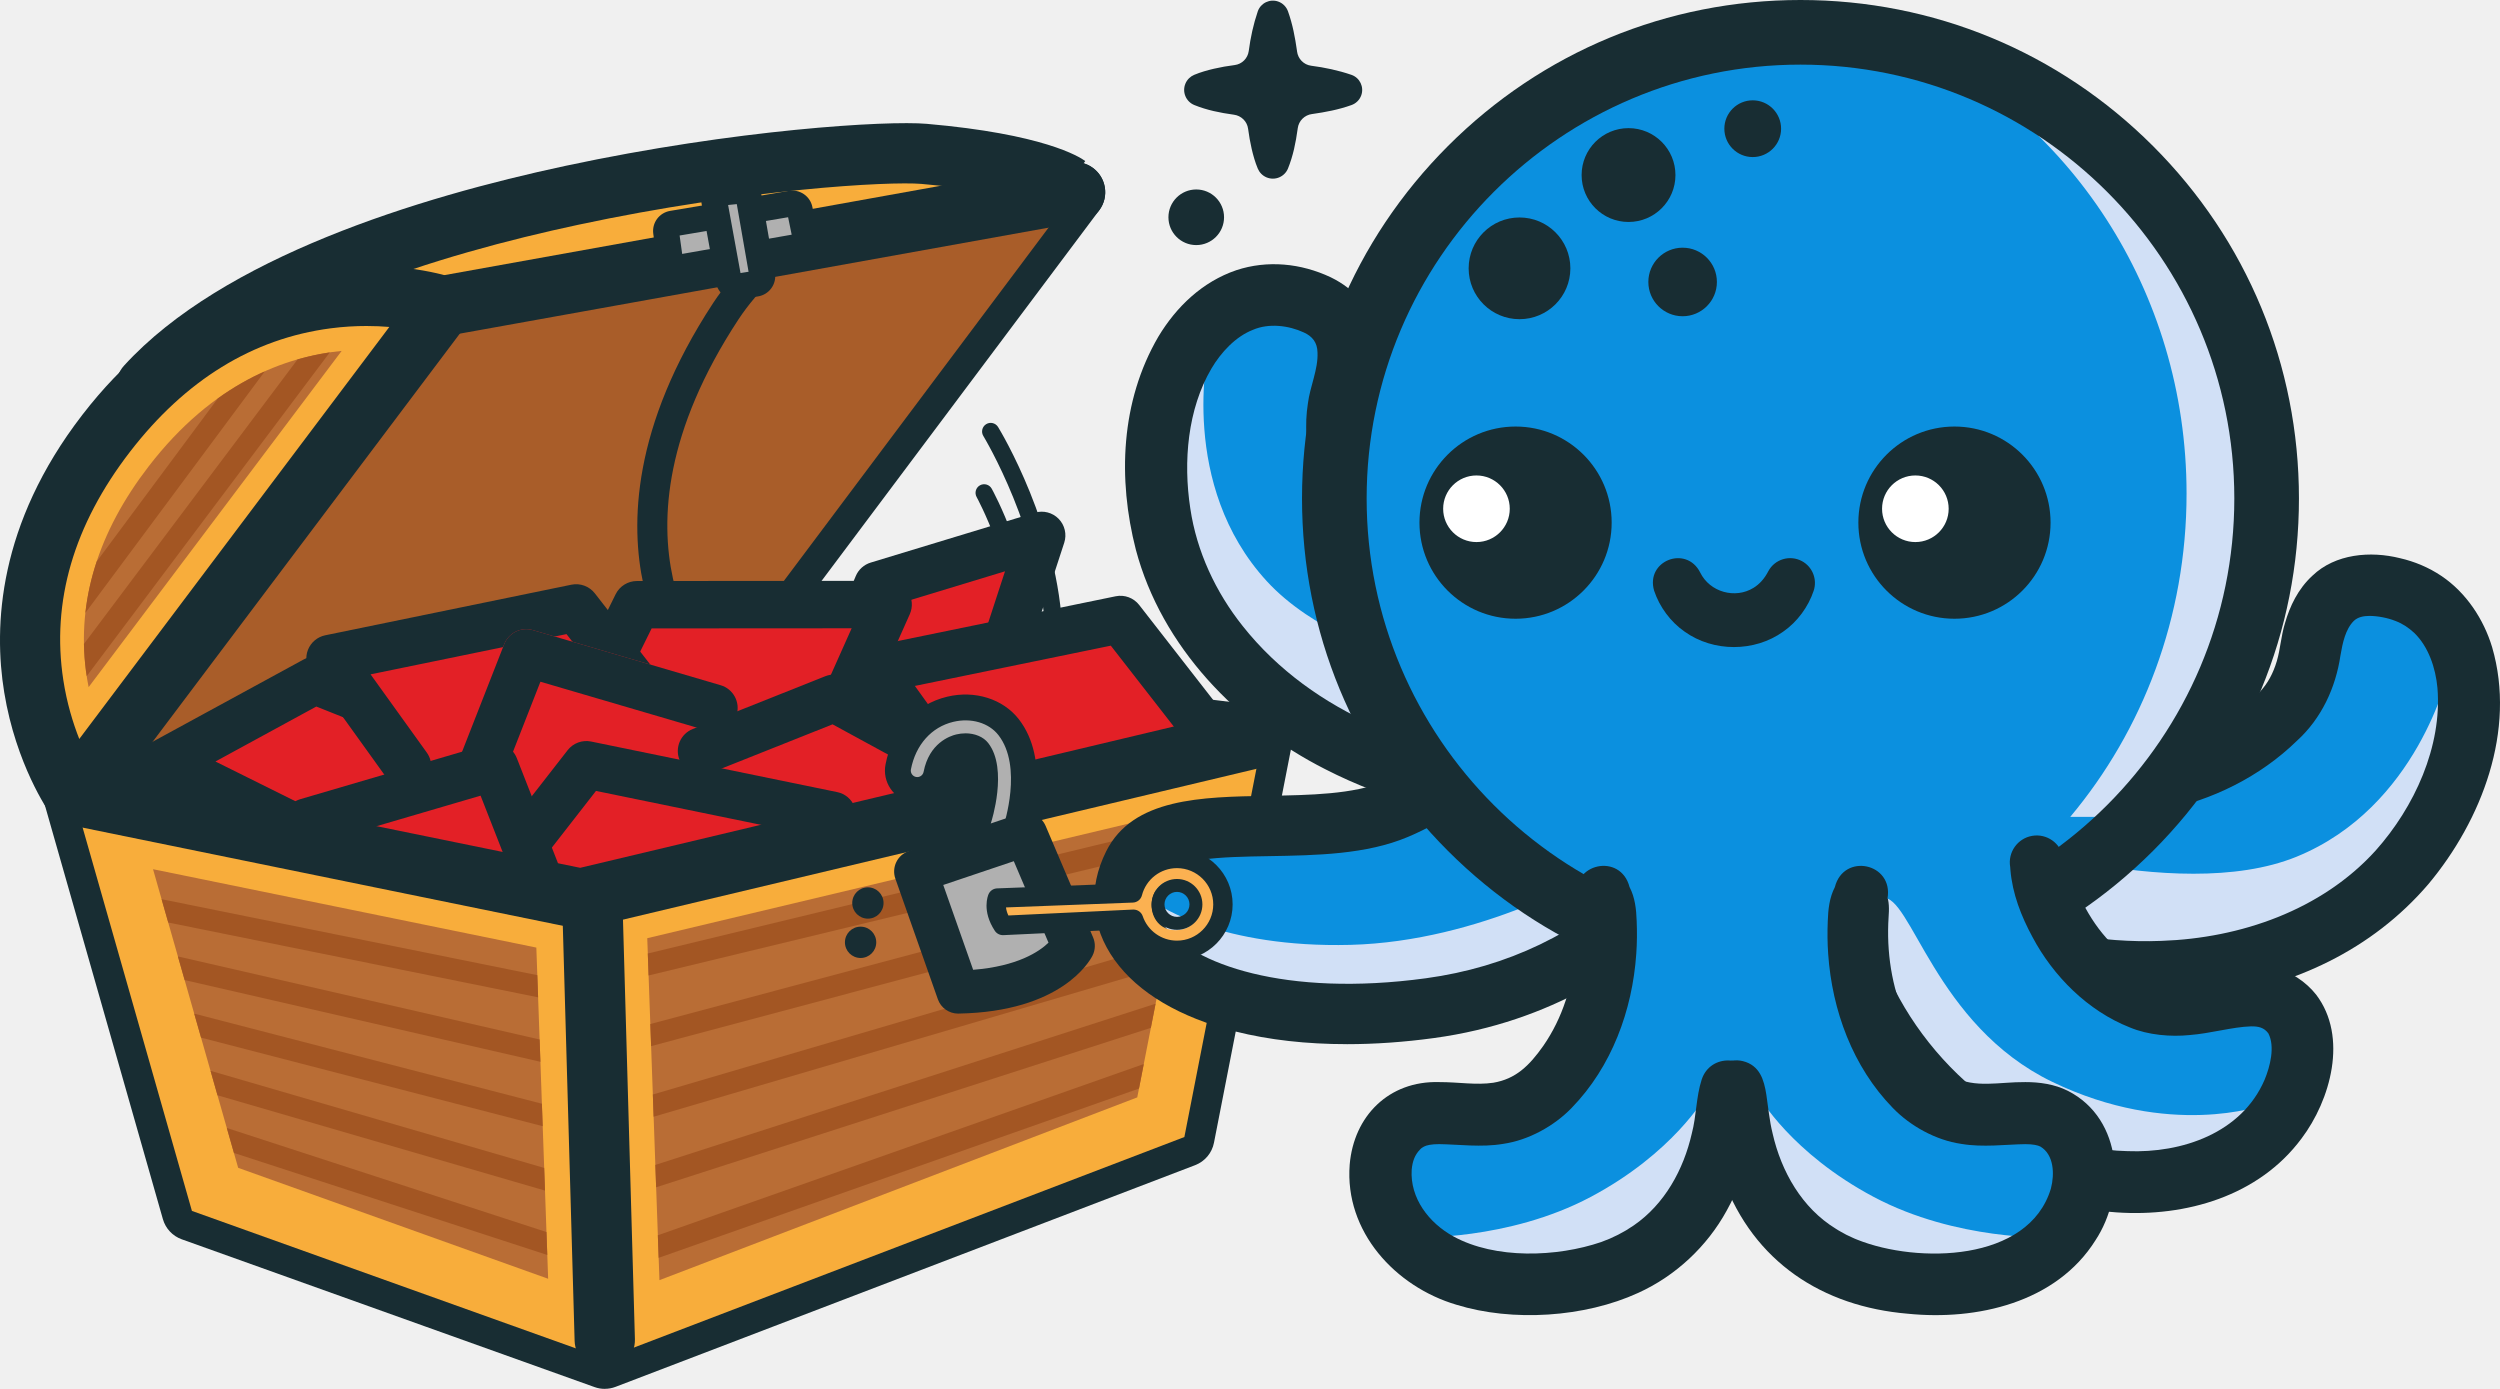
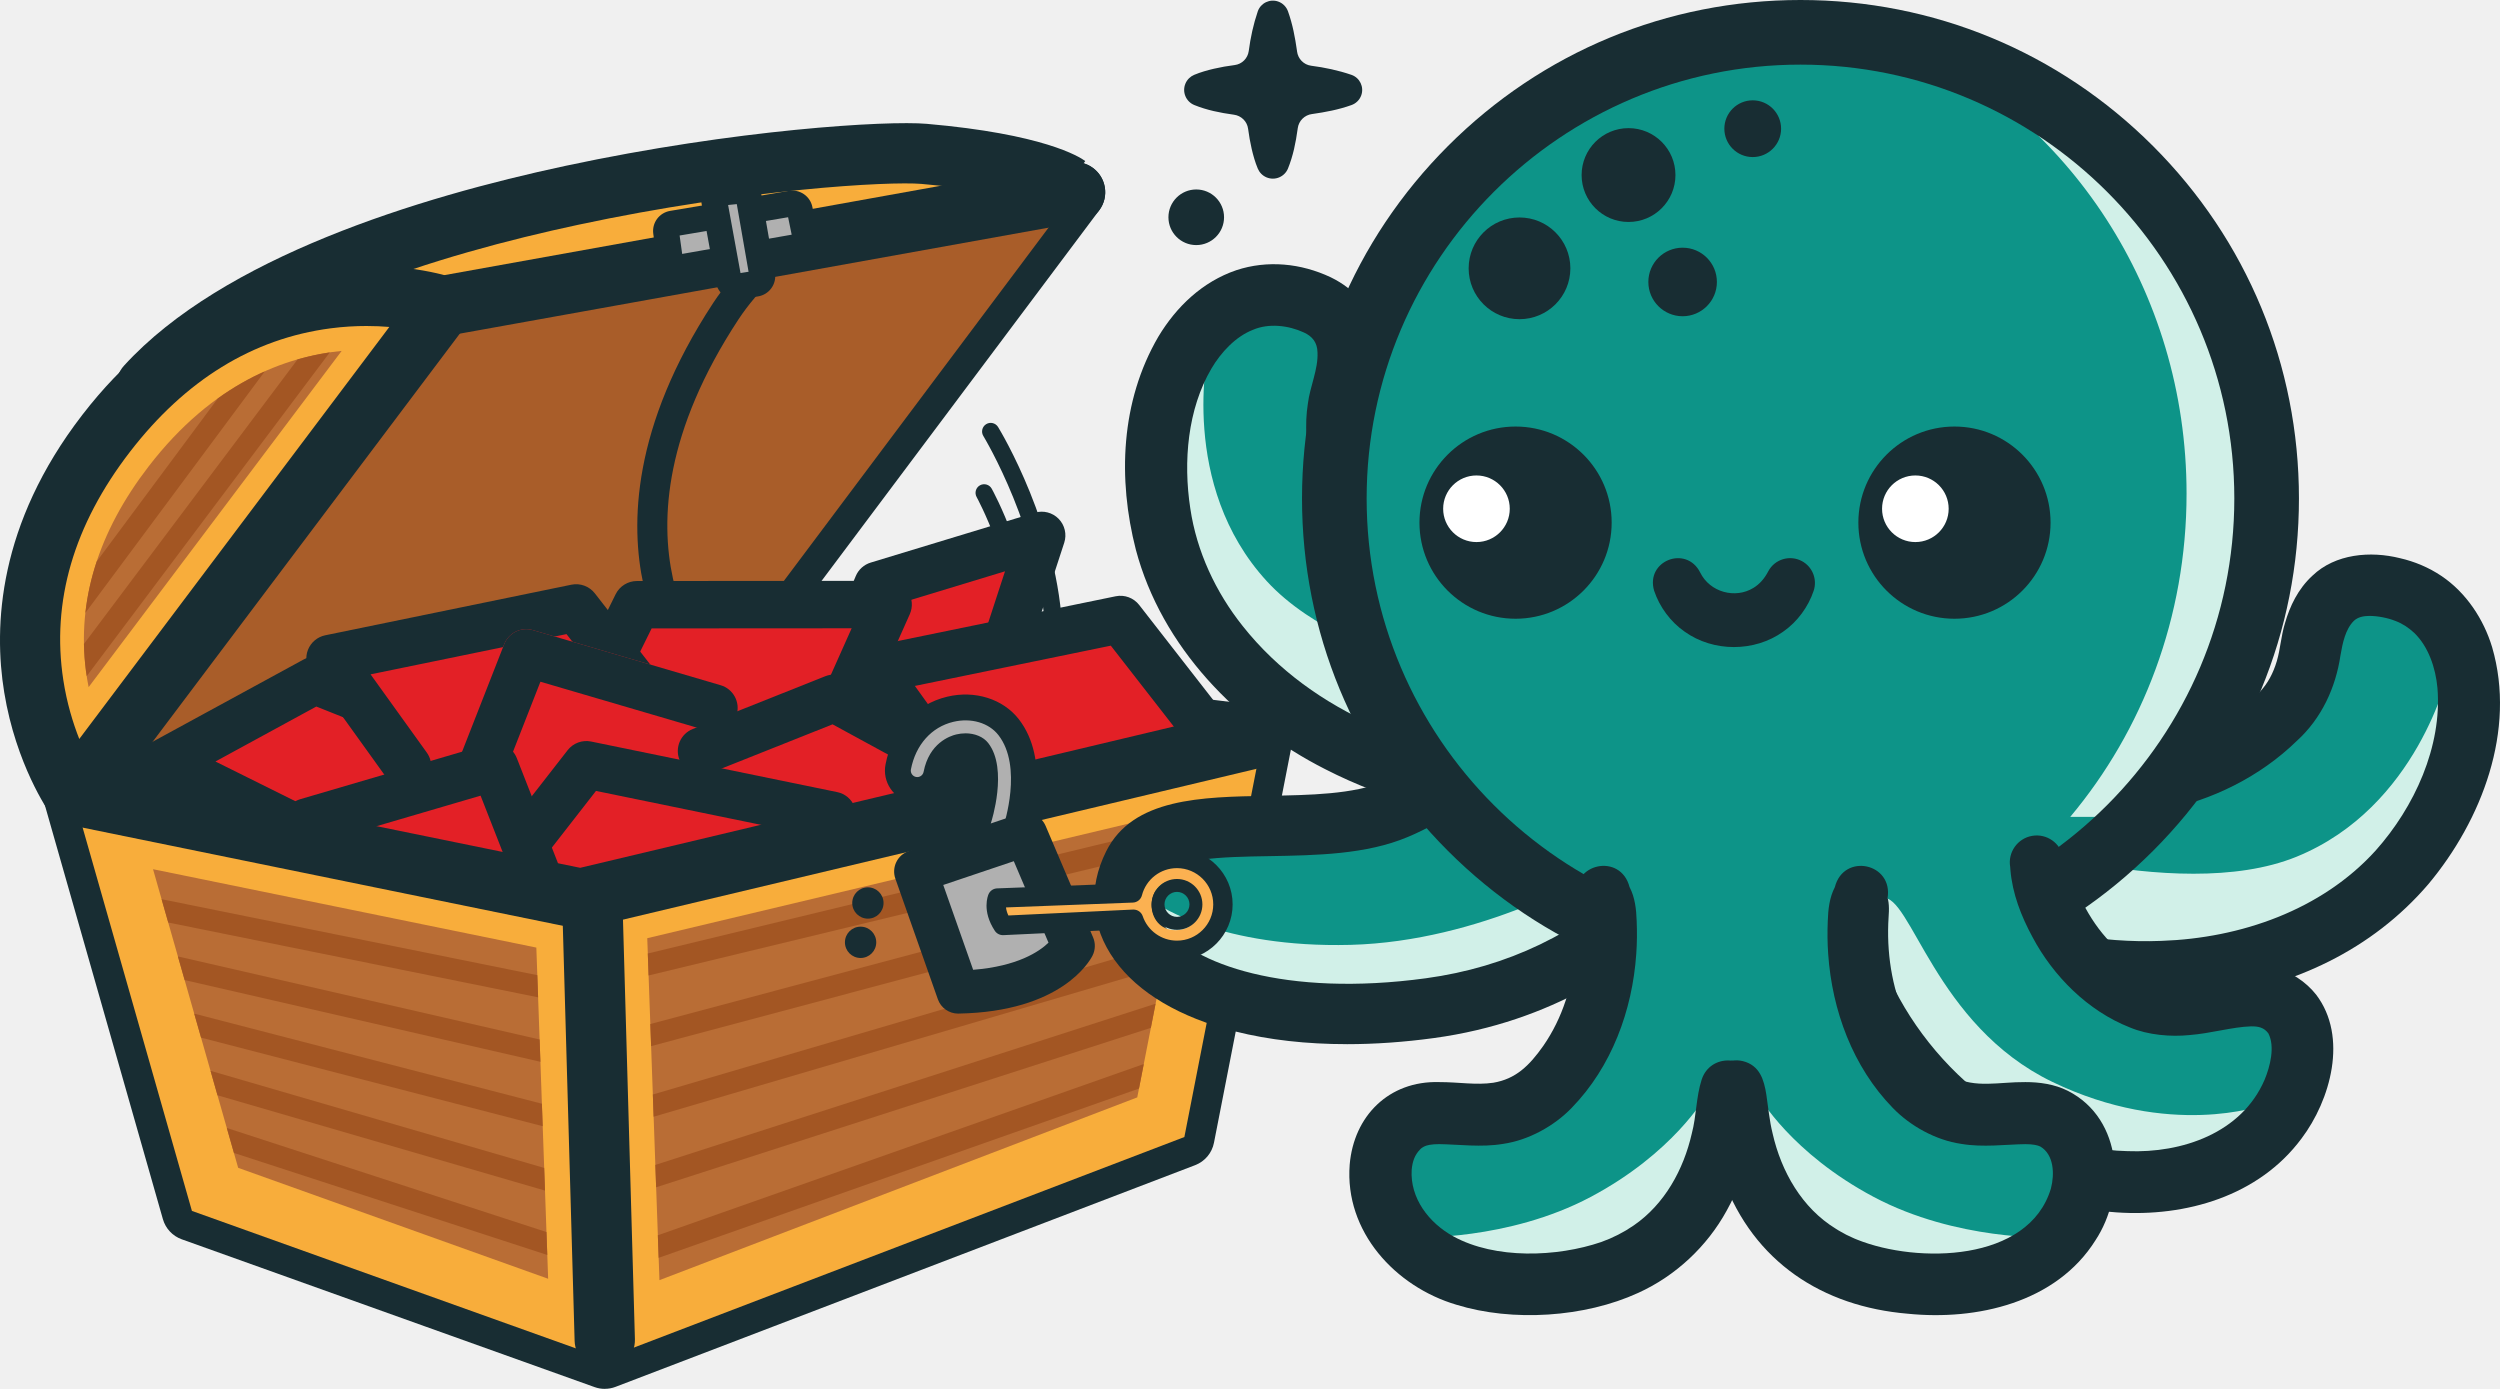
<svg xmlns="http://www.w3.org/2000/svg" id="Layer_2" data-name="Layer 2" viewBox="0 0 1160.51 644.72">
  <defs>
    <style>
      .cls-1 {
        fill: #f8ad3b;
      }

      .cls-2 {
        fill: #182d33;
      }

      .cls-3 {
        fill: #fbb151;
      }

      .cls-4 {
-         fill: #d1e0f6;
+         fill: #d1f0e8;
      }

      .cls-5 {
        fill: #da8c4d;
      }

      .cls-6 {
        fill: #b96d35;
      }

      .cls-7 {
        fill: #b0b0b0;
      }

      .cls-8 {
        fill: #a95d29;
      }

      .cls-9 {
        fill: #fff;
      }

      .cls-10 {
-         fill: #0b90df;
+         fill: #0d9488;
      }

      .cls-11 {
        fill: #e32026;
      }

      .cls-12 {
        fill: #a35623;
      }
    </style>
  </defs>
  <g id="Delphi">
    <g>
      <path class="cls-8" d="M376.16,111.36l.37,2.07c-10.7,8.46-24.65,20.99-33.8,34.94-67.94,103.59-9.76,162.54-9.76,162.54v.06l-293.83,56.88-4.08.79,170.51-226.57,170.59-30.71h0Z" />
      <path class="cls-2" d="M332.97,324.91c-3.73,0-7.33-1.49-9.96-4.17-.71-.72-17.47-17.98-24.31-49.27-6.09-27.88-5.43-73.21,32.33-130.78,10.28-15.67,25.7-29.45,36.83-38.24,6.07-4.8,14.87-3.76,19.66,2.3,4.79,6.07,3.76,14.87-2.3,19.66-9.5,7.51-22.56,19.1-30.78,31.63-42.67,65.06-31.75,109.57-20.96,130.84l154.37-206.04c4.64-6.19,13.41-7.45,19.6-2.81s7.45,13.41,2.81,19.6l-166.08,221.67c-2.44,3.26-6.19,5.3-10.25,5.57-.32.02-.63.03-.95.03h-.01Z" />
      <polygon class="cls-8" points="586.18 341.8 269.56 417.17 39.58 370.14 39.14 367.85 332.98 310.97 333.44 310.88 586.18 341.8" />
      <path class="cls-8" d="M499.05,89.24l-166.08,221.67s-58.18-58.95,9.76-162.54c9.15-13.95,23.1-26.48,33.8-34.94l-.37-2.07,122.89-22.12h0Z" />
      <path class="cls-2" d="M280.74,644.72c-1.6,0-3.19-.27-4.72-.82l-191.65-68.61c-4.25-1.52-7.51-5-8.75-9.34l-55.1-193.26c-1.08-3.77-.52-7.82,1.54-11.17s5.42-5.67,9.27-6.42l299.45-57.98c1.44-.28,2.91-.33,4.36-.15l252.74,30.92c3.86.47,7.35,2.53,9.63,5.67s3.16,7.1,2.41,10.91l-36.39,186.01c-.93,4.74-4.23,8.66-8.74,10.39l-269.05,102.91c-1.61.62-3.31.92-5,.92v.02ZM100.58,551.36l180,64.44,256.96-98.29,32.01-163.64-235.62-28.83-282.29,54.66,48.94,171.66h0Z" />
      <g>
        <polyline class="cls-11" points="381.7 332.79 407.38 271.7 483.55 248.54 454.43 337.7" />
        <path class="cls-2" d="M462.28,345.41c-2.83,2.88-7.16,4.09-11.27,2.75-5.77-1.89-8.92-8.1-7.04-13.88l22.56-69.08-51.01,15.5-23.67,56.33c-2.35,5.6-8.8,8.24-14.4,5.88-5.6-2.35-8.23-8.8-5.88-14.4l25.68-61.1c1.27-3.02,3.81-5.31,6.94-6.26l76.17-23.15c3.92-1.19,8.19-.1,11.06,2.83,2.87,2.93,3.87,7.22,2.6,11.11l-29.12,89.16c-.54,1.67-1.45,3.12-2.61,4.29h0Z" />
      </g>
      <g>
        <polyline class="cls-11" points="265.22 342.39 295.66 280.71 412.31 280.64 387.16 336.96" />
        <path class="cls-2" d="M389.37,347.74c-2.17.45-4.51.25-6.7-.73-5.55-2.48-8.04-8.98-5.56-14.53l18.23-40.83-92.85.06-27.41,55.55c-2.69,5.44-9.29,7.68-14.73,5-5.44-2.69-7.68-9.28-5-14.73l30.43-61.68c1.85-3.75,5.68-6.13,9.85-6.14l116.65-.08c3.73,0,7.2,1.89,9.23,5.01s2.34,7.07.82,10.47l-25.14,56.33c-1.5,3.36-4.48,5.6-7.83,6.29h0Z" />
      </g>
      <g>
        <polyline class="cls-11" points="562.38 341.83 520.12 287.57 405.86 311.05 441.86 361.14" />
        <path class="cls-2" d="M441.87,372.14c2.22,0,4.47-.67,6.41-2.07,4.93-3.55,6.06-10.42,2.51-15.35l-26.1-36.31,90.95-18.69,38.06,48.87c3.73,4.79,10.65,5.65,15.44,1.92,4.79-3.73,5.65-10.64,1.92-15.44l-42.26-54.26c-2.57-3.3-6.8-4.86-10.89-4.02l-114.26,23.48c-3.65.75-6.67,3.3-8.03,6.77s-.86,7.4,1.31,10.42l36,50.09c2.15,2.99,5.52,4.58,8.94,4.58h0Z" />
      </g>
      <g>
        <polyline class="cls-11" points="207.68 340.39 146.11 315.87 76.2 353.95 160.2 395.69" />
        <path class="cls-2" d="M160.19,406.69c4.04,0,7.94-2.24,9.86-6.11,2.7-5.44.48-12.04-4.96-14.75l-65.08-32.34,46.82-25.51,56.77,22.61c5.64,2.25,12.04-.5,14.29-6.15,2.25-5.64-.51-12.04-6.15-14.29l-61.57-24.52c-3.04-1.21-6.46-1.01-9.33.56l-69.91,38.09c-3.6,1.96-5.81,5.77-5.74,9.87.08,4.1,2.43,7.82,6.1,9.64l84,41.74c1.57.78,3.24,1.15,4.89,1.15h0Z" />
      </g>
      <g>
        <polyline class="cls-11" points="309.71 336.46 267.45 282.2 153.19 305.68 189.19 355.77" />
        <path class="cls-2" d="M189.2,366.77c2.22,0,4.47-.67,6.41-2.07,4.93-3.55,6.06-10.42,2.51-15.35l-26.1-36.31,90.95-18.69,38.06,48.87c3.73,4.79,10.65,5.65,15.44,1.92,4.79-3.73,5.65-10.64,1.92-15.44l-42.26-54.26c-2.57-3.3-6.8-4.86-10.89-4.02l-114.26,23.48c-3.65.75-6.67,3.3-8.03,6.77s-.86,7.4,1.31,10.42l36,50.09c2.15,2.99,5.52,4.58,8.94,4.58h0Z" />
      </g>
      <g>
        <g>
          <polyline class="cls-11" points="355.6 349 248.78 303.07 224.47 393.99" />
          <path class="cls-11" d="M224.47,364.68c4.39,0,8.54-2.65,10.25-6.99l16.15-41.23,77.46,22.73c5.83,1.71,11.94-1.63,13.65-7.46,1.71-5.83-1.63-11.94-7.46-13.65l-87.13-25.57c-5.47-1.61-11.26,1.23-13.34,6.54l-19.83,50.61c-2.22,5.66.57,12.04,6.23,14.25,1.32.52,2.68.76,4.01.76h0Z" />
        </g>
        <g>
          <polyline class="cls-11" points="355.6 349 248.78 303.07 224.47 393.99" />
          <path class="cls-2" d="M224.47,364.68c4.39,0,8.54-2.65,10.25-6.99l16.15-41.23,77.46,22.73c5.83,1.71,11.94-1.63,13.65-7.46,1.71-5.83-1.63-11.94-7.46-13.65l-87.13-25.57c-5.47-1.61-11.26,1.23-13.34,6.54l-19.83,50.61c-2.22,5.66.57,12.04,6.23,14.25,1.32.52,2.68.76,4.01.76h0Z" />
        </g>
      </g>
      <g>
        <polyline class="cls-11" points="325.63 348.65 387.2 324.13 457.11 362.21 373.11 403.95" />
        <path class="cls-2" d="M373.12,414.95c-4.04,0-7.94-2.24-9.86-6.11-2.7-5.44-.48-12.04,4.96-14.75l65.08-32.34-46.82-25.51-56.77,22.61c-5.64,2.25-12.04-.5-14.29-6.15-2.25-5.64.51-12.04,6.15-14.29l61.57-24.52c3.04-1.21,6.46-1.01,9.33.56l69.91,38.09c3.6,1.96,5.81,5.77,5.74,9.87-.08,4.1-2.43,7.82-6.1,9.64l-84,41.74c-1.57.78-3.24,1.15-4.89,1.15h0Z" />
      </g>
      <g>
        <polyline class="cls-11" points="229.92 409.26 272.18 355 386.44 378.48 350.44 428.57" />
        <path class="cls-2" d="M350.43,439.57c-2.22,0-4.47-.67-6.41-2.07-4.93-3.55-6.06-10.42-2.51-15.35l26.1-36.31-90.95-18.69-38.06,48.87c-3.73,4.79-10.65,5.65-15.44,1.92-4.79-3.73-5.65-10.64-1.92-15.44l42.26-54.26c2.57-3.3,6.8-4.86,10.89-4.02l114.26,23.48c3.65.75,6.67,3.3,8.03,6.77s.86,7.4-1.31,10.42l-36,50.09c-2.15,2.99-5.52,4.58-8.94,4.58h0Z" />
      </g>
      <g>
        <polyline class="cls-11" points="142.53 381.52 229.66 355.96 249.49 406.56" />
        <path class="cls-2" d="M249.49,417.57c-4.39,0-8.54-2.65-10.25-6.99l-16.15-41.23-77.46,22.73c-5.83,1.71-11.94-1.63-13.65-7.46-1.71-5.83,1.63-11.94,7.46-13.65l87.13-25.57c5.47-1.61,11.26,1.23,13.34,6.54l19.83,50.61c2.22,5.66-.57,12.04-6.23,14.25-1.32.52-2.68.76-4.01.76h0Z" />
      </g>
      <path class="cls-1" d="M269.56,417.17l-229.98-47.03-.44-2.29-4.08.79-.53.71s-.13-.18-.36-.53l-.18.03,55.1,193.26,191.65,68.61,1.64-.63-7.63-214.16-5.19,1.24h0Z" />
      <polygon class="cls-6" points="110.56 542.11 71.04 403.49 248.97 439.87 254.45 593.61 110.56 542.11" />
      <polygon class="cls-12" points="249.42 452.69 75.01 417.41 78.1 428.24 249.79 462.97 249.42 452.69" />
      <polygon class="cls-12" points="250.49 482.54 82.59 443.98 85.72 454.96 250.86 492.89 250.49 482.54" />
      <polygon class="cls-12" points="251.55 512.36 90.16 470.53 93.34 481.68 251.92 522.79 251.55 512.36" />
      <polygon class="cls-12" points="252.61 542.16 97.73 497.08 100.96 508.43 252.99 552.68 252.61 542.16" />
      <polygon class="cls-12" points="105.29 523.61 108.6 535.2 254.05 582.56 253.67 571.92 105.29 523.61" />
      <polygon class="cls-1" points="586.18 341.8 274.75 415.93 282.38 630.09 549.79 527.81 586.18 341.8" />
      <polygon class="cls-6" points="300.46 435.51 554.19 375.11 527.92 509.41 306.12 594.25 300.46 435.51" />
      <g>
        <polygon class="cls-12" points="305.37 573.42 305.75 583.89 528.72 505.31 530.89 494.19 530.81 493.97 305.37 573.42" />
        <polygon class="cls-12" points="304.58 551.15 534.23 477.13 536.42 465.92 304.21 540.76 304.58 551.15" />
        <polygon class="cls-12" points="303.41 518.39 539.75 448.93 541.91 437.88 303.05 508.07 303.41 518.39" />
        <polygon class="cls-12" points="547.4 409.79 301.88 475.36 302.25 485.61 545.27 420.71 547.4 409.79" />
        <polygon class="cls-12" points="552.9 381.67 300.71 442.62 301.08 452.82 550.79 392.47 552.9 381.67" />
      </g>
      <path class="cls-1" d="M150.36,126.74s146.35-43.83,218.35-52.43c72-8.61,120.52,12.52,120.52,12.52l-277.83,54.78" />
      <path class="cls-1" d="M205.57,142.07L35.06,368.64l-.89.18c-4.61-6.94-51.23-81.58,15.08-167.63,68.39-88.73,156.32-59.12,156.32-59.12Z" />
      <path class="cls-6" d="M41.14,318.98c-.48-2.42-.9-4.93-1.24-7.54-4.22-32.45,5.58-64.41,29.15-95,29.83-38.71,63.47-50.95,89.55-53.55l-117.46,156.08h0Z" />
      <path class="cls-12" d="M138.15,166.82l-99.18,132.09c.08,4.17.39,8.34.93,12.53.11.82.23,1.61.36,2.41l112.82-150.27c-4.79.71-9.78,1.76-14.93,3.23h0Z" />
      <path class="cls-12" d="M101.16,184.91l-56.28,75.76c-2.61,7.89-4.37,15.84-5.25,23.84l83.29-112.12c-7.15,3.18-14.45,7.29-21.76,12.53h0Z" />
      <path class="cls-5" d="M35.06,368.64l-.53.71s-.13-.18-.36-.53l.89-.18Z" />
      <circle class="cls-2" cx="402.88" cy="419.17" r="7.27" />
      <circle class="cls-2" cx="399.49" cy="437.43" r="7.27" />
      <path class="cls-2" d="M34.53,383.35h-.21c-4.47-.07-8.64-2.27-11.22-5.92-.64-.9-15.65-22.47-21.14-56.01-5.03-30.78-2.83-78.11,36.2-128.77,38.29-49.68,82.7-64.5,113.21-68.19,33.3-4.03,57.64,4,58.66,4.34,4.26,1.44,7.57,4.83,8.91,9.12,1.33,4.3.52,8.97-2.19,12.56L45.71,377.76c-2.65,3.52-6.79,5.58-11.19,5.58h.01ZM170.1,151.33c-5.11,0-10.69.3-16.61,1.08-36.14,4.72-67.48,24.01-93.16,57.33-26.12,33.89-36.53,69.53-30.94,105.94,1.65,10.74,4.52,20.02,7.41,27.35l143.93-191.26c-3.25-.27-6.81-.44-10.64-.44h.01Z" />
      <path class="cls-2" d="M269.56,431.17c-.94,0-1.88-.09-2.8-.28l-229.98-47.03c-7.58-1.55-12.46-8.95-10.91-16.52,1.55-7.58,8.95-12.47,16.52-10.91l226.94,46.41,313.6-74.65c7.52-1.79,15.07,2.85,16.86,10.38,1.79,7.52-2.86,15.07-10.38,16.86l-316.62,75.37c-1.07.25-2.15.38-3.24.38h0Z" />
      <path class="cls-2" d="M280.73,636.02c-7.55,0-13.77-6.01-13.99-13.6l-5.59-196.48c-.22-7.73,5.87-14.17,13.6-14.39,7.76-.24,14.17,5.87,14.39,13.6l5.59,196.48c.22,7.73-5.87,14.17-13.6,14.39h-.41,0Z" />
      <path class="cls-2" d="M205.55,156.07c-6.65,0-12.54-4.75-13.76-11.52-1.37-7.61,3.69-14.89,11.3-16.26l293.48-52.83c7.61-1.37,14.89,3.69,16.26,11.3s-3.69,14.89-11.3,16.26l-293.48,52.83c-.84.15-1.67.22-2.5.22h0Z" />
      <path class="cls-2" d="M67.92,193.17c-3.37,0-6.75-1.21-9.43-3.66-5.71-5.21-6.12-14.07-.91-19.78,45.81-50.22,136.74-78.16,204.96-92.75,79.04-16.91,149.26-21.09,167.64-19.5,54.12,4.71,70.81,15.22,73.61,17.28l-16.61,22.54s.15.13.48.34c-.13-.08-13.79-8.26-59.92-12.27-14.78-1.28-81.63,2.35-159.36,18.98-64.21,13.74-149.32,39.51-190.13,84.25-2.76,3.03-6.55,4.56-10.35,4.56h.02Z" />
      <g>
        <path class="cls-7" d="M459.1,390.93c-4.09-1.9-6.18-6.61-4.73-10.99,1.86-5.63,5.77-23.45-.36-31.33-1.28-1.65-4.69-2.82-8.72-1.86-2.58.62-8.79,3.09-10.65,12.67-.94,4.88-5.67,8.07-10.55,7.13-4.88-.95-8.07-5.66-7.13-10.55,2.66-13.77,11.69-23.78,24.13-26.75,10.58-2.53,21.23.73,27.12,8.31,13.11,16.86,4.27,44.92,3.22,48.07-1.57,4.71-6.67,7.26-11.39,5.68-.33-.11-.65-.24-.96-.38h.02Z" />
        <path class="cls-2" d="M462.92,397.78c-1.6,0-3.21-.26-4.77-.78-.53-.17-1.07-.39-1.6-.64-6.9-3.22-10.29-11.09-7.89-18.32,2.45-7.44,4.1-20.58.83-25.44-.4-.15-1.4-.35-2.82-.01-1.8.43-5,2.04-6.15,7.97-1.57,8.12-9.45,13.45-17.58,11.88-8.12-1.58-13.45-9.46-11.88-17.58,3.12-16.15,13.83-27.91,28.63-31.45,12.87-3.08,25.92,1.03,33.25,10.46,14.71,18.92,6.06,48.01,4.18,53.65-1.27,3.8-3.94,6.88-7.53,8.67-2.11,1.05-4.39,1.59-6.68,1.59h.01ZM448.15,340.41c4.37,0,8.35,1.62,10.59,4.52,9.36,12.04,1.4,36.64,1.32,36.89-.48,1.46.19,3.03,1.57,3.67h0c.1.05.2.09.3.12,1.05.35,1.89.05,2.31-.15.42-.21,1.16-.71,1.51-1.73.38-1.13,9.11-27.84-2.27-42.48-4.45-5.73-12.69-8.15-20.99-6.16-10.09,2.42-17.43,10.66-19.64,22.06-.31,1.62.75,3.2,2.38,3.52,1.62.31,3.2-.75,3.51-2.38,2.59-13.37,12.24-16.67,15.14-17.36,1.43-.34,2.87-.51,4.26-.51h0Z" />
      </g>
      <g>
        <path class="cls-7" d="M425.05,404.56l51.13-17.22,22.04,51.76s-10.45,20.64-53.45,21.42l-19.72-55.96h0Z" />
        <path class="cls-2" d="M444.78,470.52c-4.23,0-8.02-2.67-9.43-6.68l-19.72-55.96c-.89-2.52-.73-5.3.44-7.71s3.26-4.24,5.8-5.1l51.13-17.22c4.95-1.66,10.35.75,12.39,5.56l22.04,51.76c1.16,2.71,1.05,5.8-.28,8.44-1.35,2.66-14.54,26.03-62.19,26.9h-.18,0ZM437.86,410.8l13.88,39.38c20.66-1.64,30.7-8.45,34.98-12.59l-16.11-37.82-32.75,11.03Z" />
      </g>
      <path class="cls-2" d="M489.23,298.61c-2.15,0-3.93-1.71-4-3.87-1.51-47.24-28.49-91.9-28.76-92.35-1.15-1.88-.56-4.35,1.33-5.5,1.88-1.15,4.34-.56,5.5,1.32,1.16,1.89,28.35,46.86,29.93,96.26.07,2.21-1.66,4.06-3.87,4.13h-.13,0Z" />
      <path class="cls-2" d="M475.4,299.48c-2.18,0-3.97-1.75-4-3.95-.45-32.6-17.88-64.5-18.05-64.81-1.07-1.93-.37-4.37,1.56-5.44s4.36-.37,5.44,1.56c.76,1.37,18.58,33.92,19.06,68.58.03,2.21-1.74,4.02-3.95,4.05h-.06Z" />
      <g>
        <path class="cls-7" d="M312.11,103.8l55.09-9.29c1.87-.32,3.66.91,4.04,2.77l2.65,12.94c.4,1.94-.89,3.83-2.84,4.18l-55.86,9.82c-1.96.35-3.82-1.01-4.1-2.98l-1.88-13.48c-.26-1.89,1.02-3.64,2.9-3.96h0Z" />
        <path class="cls-2" d="M314.59,130.27c-2,0-3.99-.63-5.62-1.82-2.08-1.51-3.47-3.84-3.83-6.38l-1.88-13.48c-.72-5.14,2.73-9.84,7.85-10.7l55.09-9.29c5.08-.85,9.88,2.43,10.91,7.48l2.65,12.94c.52,2.54,0,5.12-1.46,7.27-1.46,2.14-3.67,3.57-6.22,4.02l-55.87,9.82c-.54.09-1.09.14-1.63.14h0ZM315.48,109.32l1.19,8.55,50.83-8.93-1.66-8.1-50.36,8.49h0Z" />
      </g>
      <g>
        <path class="cls-7" d="M347.53,91.44l6.3,36.15c.34,1.94-.97,3.77-2.91,4.08l-8.61,1.38c-1.89.3-3.68-.96-4.02-2.85l-6.68-36.61c-.37-2.02,1.06-3.93,3.11-4.14l8.99-.92c1.84-.19,3.51,1.08,3.83,2.9h0Z" />
        <path class="cls-2" d="M341.77,139.1c-4.51,0-8.56-3.25-9.39-7.81l-6.68-36.61c-.47-2.6.16-5.31,1.75-7.43s4.01-3.49,6.64-3.76l8.99-.92c4.96-.51,9.5,2.93,10.35,7.84l6.3,36.15c.44,2.53-.14,5.08-1.63,7.17s-3.71,3.46-6.25,3.87l-8.61,1.38c-.5.08-1,.12-1.49.12h.02ZM337.99,95.16l5.76,31.59,3.74-.6-5.47-31.4-4.03.41Z" />
      </g>
      <g>
        <path class="cls-10" d="M721.02,273.65s-7.97,74.57-72.92,101.96c-39.69,16.74-107.22-3.91-122.09,25.83-20.35,40.7,38.11,80.13,137.72,66.55,99.61-13.58,138.45-93.15,138.45-93.15" />
        <path class="cls-4" d="M537.55,419.83s29.15,20.35,89.41,18.78c60.26-1.57,114.26-32.87,118.17-36.78s32.48,12.52,32.48,12.52l-6.26,29.74s-79.04,35.61-147.91,23.09c-68.87-12.52-86.09-33.26-86.09-33.26" />
        <path class="cls-2" d="M625.19,484.7c-18.69,0-36.15-1.96-51.65-5.87-25.85-6.51-45.27-18-56.17-33.23-11.04-15.42-12.42-33.33-3.87-50.43,12.35-24.7,44.15-25.23,74.91-25.75,19.62-.33,39.9-.66,54.26-6.72,23.35-9.85,41.24-27.81,53.17-53.39,9.25-19.84,11.26-37.02,11.28-37.19.86-7.67,7.75-13.22,15.44-12.37,7.67.84,13.22,7.71,12.4,15.38-.36,3.38-9.67,83.12-81.4,113.38-19.35,8.16-42.39,8.54-64.67,8.92-21.36.36-45.57.76-50.33,10.27-3.84,7.68-3.32,14.75,1.59,21.61,13,18.17,56.64,33.68,121.72,24.81,37.88-5.16,70.82-20.99,97.9-47.05,20.48-19.71,29.78-38.22,29.87-38.4,3.42-6.91,11.81-9.77,18.73-6.36,6.92,3.4,9.8,11.75,6.41,18.68-.44.9-11.05,22.35-34.68,45.37-21.73,21.17-59.22,47.98-114.46,55.51-13.92,1.9-27.48,2.84-40.44,2.84h-.01Z" />
        <g>
          <path class="cls-3" d="M546.36,398.5c-9.93,0-18.26,6.8-20.63,15.99l-62.72,2.4s-2.35,5.28,2.54,12.72l60.64-2.88c2.87,8.39,10.8,14.42,20.16,14.42,11.78,0,21.33-9.55,21.33-21.33s-9.55-21.33-21.33-21.33h.01ZM545.77,431.8c-14.93,0-14.91-23.17,0-23.17s14.91,23.17,0,23.17Z" />
          <path class="cls-2" d="M546.36,445.65c-9.87,0-18.76-5.62-23.08-14.28l-57.51,2.73c-1.57.07-3.1-.69-3.97-2.02-6.07-9.22-3.24-16.25-2.9-17.02.7-1.57,2.23-2.6,3.94-2.67l59.61-2.28c3.9-9.64,13.3-16.12,23.91-16.12,14.24,0,25.83,11.59,25.83,25.83s-11.59,25.83-25.83,25.83h0ZM526.2,422.23c1.91,0,3.63,1.22,4.25,3.04,2.33,6.81,8.72,11.38,15.91,11.38,9.28,0,16.83-7.55,16.83-16.83s-7.55-16.83-16.83-16.83c-7.66,0-14.35,5.19-16.27,12.62-.5,1.93-2.2,3.3-4.19,3.37l-58.91,2.25c.11,1.01.41,2.27,1.1,3.74l57.88-2.75h.23Z" />
          <path class="cls-2" d="M546.36,431.63c-6.51,0-11.8-5.3-11.8-11.8s5.3-11.8,11.8-11.8,11.8,5.29,11.8,11.8-5.29,11.8-11.8,11.8ZM546.36,414.02c-3.2,0-5.8,2.6-5.8,5.8s2.6,5.8,5.8,5.8,5.8-2.6,5.8-5.8-2.6-5.8-5.8-5.8Z" />
        </g>
      </g>
      <g>
        <path class="cls-10" d="M693.88,282.84s-52.88-16.3-71.09-70.33c-1.94-5.76-4.23-16.71.33-31.87,6.12-20.36,3.26-37.62-23.44-42.94-39.41-7.85-71.37,40.85-61.04,102.44,11.88,70.8,86.69,128.03,187.77,129" />
        <path class="cls-4" d="M560.91,162.39s-13.98,62.63,27.18,107.44,144.09,55.31,144.09,55.31c0,0-16.15,39.11-31.4,45.76-15.25,6.65-170.26-46.31-159.56-150.88" />
        <path class="cls-2" d="M690.19,294.78c-32.22-8.27-60.9-34.43-75.23-64.22-2.15-4.37-3.96-9.05-5.58-13.63-3.21-9.45-3.74-20.06-2.27-29.51.97-7.97,4.85-15.95,4.48-23.82-.1-4.62-2.36-7.46-6.34-9.27-7.07-3.27-16.23-4.41-23.62-1.23-8.03,3.11-14.86,10.48-19.27,17.97-11.09,18.91-13.15,43.15-9.82,64.95,2.95,19.96,11.78,38.84,24.32,54.58,32.6,41.15,85.61,60.59,136.82,64.34,4.28.54,9.17,1,13.44,1.82,14.14,2.88,13.45,22.96-.84,24.89-6.32.75-12.68.82-19.04.55-31.93-2.2-63.48-10.5-92.07-25.14-40.83-20.7-75.92-56.82-87.9-101.88-8.44-32.83-7.1-68.86,10.44-98.89,8.35-13.89,20.43-25.5,36.21-30.87,14.46-4.77,30.03-3.22,43.82,3.3,22.8,11.07,25.92,34.05,18.92,56.06-2.32,7.73-2.99,16.19-.35,23.63.2.56.8,2.18,1.01,2.77,6.46,17.39,18.24,32.18,33.17,43.33,8.04,5.94,16.75,11.11,25.66,15.63l.81.42c.23.13.59.29.59.33l-.18,18.34c.01,3.68-3.63,6.48-7.18,5.55h0Z" />
      </g>
      <g>
        <path class="cls-10" d="M964.84,364.3s54.78,7.83,94.3-33.26c4.21-4.38,10.96-13.3,13.3-28.96,3.15-21.03,13.11-35.41,39.52-28.83,38.99,9.72,47.11,67.4,11.48,118.7-40.96,58.96-133.04,78.78-224.87,36.52" />
        <path class="cls-4" d="M1136.49,312.13s-14.09,62.61-70.43,85.57c-56.35,22.96-153.91-11.48-153.91-11.48,0,0-2.09,42.26,8.87,54.78s173.74,30.78,208.7-68.35" />
        <path class="cls-2" d="M966.6,351.93c31.51-.74,59.86-7.3,82.39-30.71,3.76-4.01,6.23-8.69,7.91-14.3,1.69-5.74,1.94-11.55,3.76-17.51,2.29-8.05,6.11-16.03,12.75-22.15,10.69-10.25,27.02-11.56,40.63-8.16,6.86,1.56,13.45,4.34,19.31,8.28,11.52,7.76,19.6,20.13,23.5,33.03,11.26,38.61-4.83,80.36-29.56,109.98-52.53,61.43-145.81,66.43-216.96,38.06-5.86-2.47-11.59-5.25-16.98-8.63-12.13-7.9-4.08-26.28,9.85-22.87,3.02.79,5.97,1.74,8.86,2.76,2.05.68,6.11,2.01,8.13,2.77,26.53,9.75,54.84,15.43,83.12,14.28,36.75-1.25,74.39-14.28,99.45-41.91,18.04-20.2,30.94-48.39,28.71-75.51-.83-9.21-4.16-19.17-10.78-25.56-2.53-2.32-5.35-4.27-8.6-5.49-3.69-1.5-8.5-2.39-12.25-2.38-2.66.03-5.22.48-7.16,2.28-3.96,3.93-5.25,10.37-6.23,16.09-2.22,14.93-8.78,29.23-20.26,39.65-17.02,16.6-39.45,27.66-62.58,32.2-13.34,2.62-27.16,3.3-40.54.55-3.61-.67-5.69-4.74-4.14-8.05l7.68-16.69h-.01Z" />
      </g>
      <circle class="cls-10" cx="835.79" cy="231.39" r="216.39" />
      <g>
        <circle class="cls-2" cx="703.53" cy="242.61" r="44.61" />
        <circle class="cls-9" cx="685.38" cy="236.17" r="15.46" />
      </g>
      <g>
        <circle class="cls-2" cx="907.27" cy="242.61" r="44.61" />
        <circle class="cls-9" cx="889.12" cy="236.17" r="15.46" />
      </g>
      <path class="cls-4" d="M1015.01,229.11c0,57.45-20.36,109.94-53.98,150.07h37.51c36.18-38.68,58.34-90.65,58.34-147.79,0-105.49-75.48-193.35-175.38-212.51,78.48,34.74,133.51,115.79,133.51,210.23Z" />
      <path class="cls-2" d="M835.79,462.78c-61.81,0-119.91-24.07-163.62-67.77s-67.77-101.81-67.77-163.62,24.07-119.91,67.77-163.62S773.98,0,835.79,0s119.91,24.07,163.62,67.77,67.77,101.81,67.77,163.62-24.07,119.91-67.77,163.62-101.81,67.77-163.62,67.77h0ZM835.79,30c-111.05,0-201.39,90.34-201.39,201.39s90.34,201.39,201.39,201.39,201.39-90.34,201.39-201.39S946.84,30,835.79,30h0Z" />
      <g>
        <circle class="cls-2" cx="705.36" cy="124.56" r="23.61" />
        <circle class="cls-2" cx="755.97" cy="81.26" r="21.78" />
        <circle class="cls-2" cx="781.08" cy="130.89" r="15.91" />
        <circle class="cls-2" cx="813.62" cy="59.74" r="13.17" />
      </g>
      <path class="cls-2" d="M789.24,265.77c4.48,9.14,16.28,12.35,24.73,7.12,2.81-1.7,5.2-4.4,6.89-7.74,3.01-5.6,9.99-7.69,15.59-4.68,5,2.69,7.2,8.56,5.46,13.77-2.5,7.49-7.59,14.43-14.18,19-13.32,9.51-32.36,9.5-45.68,0-6.59-4.57-11.68-11.51-14.19-19-4.13-13.93,14.91-21.35,21.38-8.47h0Z" />
      <g>
        <path class="cls-10" d="M945.45,400.3s8.2,47.27,48.48,63.51c26.15,10.54,53.72-13.45,70.12,6.84,14.9,18.45-3.82,82.19-80.51,77.85-82.24-4.66-132.6-95.44-125.51-118.67" />
        <path class="cls-4" d="M1050.07,513.14s-42.66,15.44-97.34-10.91c-54.69-26.35-65.81-87.69-78.91-85.35-13.1,2.34-12.13,92.59,76.81,122.36,88.94,29.77,107.5-22.85,107.5-22.85" />
        <path class="cls-2" d="M957.76,398.17c0-.08.03,0,.05.03.02.03.05.09.07.13.16.35.29.64.43,1l.6,1.45,1.22,2.99c2.42,5.85,4.95,12.31,7.97,17.78,7.24,13.25,17.71,24.02,31.68,29.39,8.81,3.11,17.83.89,27.55-.81,8.09-1.53,18.78-3.36,28.13-1.01,7.57,1.69,14.86,6.47,19.7,12.6,14.96,19.67,6.62,49.02-6.76,66.75-19.9,26.83-53.83,36.51-85.79,34.33-58.38-3.56-108.23-46.62-131.83-98.47-3.43-8.03-6.22-16.82-6.49-26.06-.03-4.05.26-7.89,1.8-12.07,2.01-6.6,9-10.32,15.6-8.31s10.32,9,8.31,15.6c.17.02.24.35.31.82.4,2.29.88,4.51,1.68,7.08,15.96,47.91,63.71,92.03,115.6,92.97,25.41,1.02,52.98-8.44,63.61-33.05,2.65-6.32,4.93-15.52,1.78-21.62-2.03-2.7-4.5-3.29-8.08-3.25-8.65.27-18.69,3.29-28.52,4.04-8.53.88-19.13.05-27.67-3.53-19.55-7.68-35.63-23.87-45.23-41.98-5.25-9.71-9.31-20.09-10.24-31.15l-.1-1.36c-1.18-6.8,3.38-13.27,10.18-14.45,6.8-1.18,13.27,3.38,14.45,10.18h0v-.02Z" />
      </g>
      <g>
        <path class="cls-10" d="M961.6,526.11c-18.33-24.07-50.11,10.86-80.02-30.33-7.9-10.87-12.68-22.35-15.49-33.14.06-1.38.1-2.77.1-4.16,0-9.02-1.34-17.66-3.8-25.65,0-2.33.08-24.47.19-26.43h-116.96c.11,1.96.19,24.11.19,26.43-2.46,8-3.8,16.64-3.8,25.65,0,1.4.04,2.78.1,4.16-2.82,10.79-7.6,22.27-15.49,33.14-29.92,41.19-61.7,6.26-80.02,30.33-16.54,21.72.68,73.86,70.63,69.85,53.18-3.05,73.61-35.3,81.02-63.47,1.93.22,3.88.34,5.85.34s3.92-.12,5.85-.34c7.4,28.17,27.84,60.42,81.02,63.47,69.95,4.01,87.17-48.12,70.63-69.85h0Z" />
        <path class="cls-4" d="M656.58,574.43s43.43,1.57,81.78-18.78c38.35-20.35,53.22-46.57,53.22-46.57,0,0,.39,42.65-29.35,70.43s-90,11.74-90,11.74" />
        <path class="cls-2" d="M756.46,411.79c2.53,4.87,3.11,10.33,3.29,15.69.21,5.13.18,10.25-.19,15.37-1.81,26.14-11.4,52.34-29.98,71.43-8.1,8.41-20,15-31.76,16.7-10.09,1.73-20.75.25-29.73.13-3.62,0-5.86.5-7.05,1.13-.63.37-1.21.65-1.85,1.37-2.44,2.5-3.52,5.45-3.88,9.41-.81,13.09,7.89,24.64,19.4,30.94,19.42,10.66,47.99,9.62,68.57,2.6.91-.34,3.14-1.26,4.01-1.58.81-.38,3.02-1.43,3.86-1.82.84-.44,2.89-1.62,3.7-2.04.75-.47,2.75-1.79,3.53-2.27,14.34-9.86,23.13-25.87,26.96-42.67,2.18-8.21,1.96-16.91,4.59-25.05,4.07-12.35,21.63-11.55,24.71.91,2.29,10.15.11,20.48-1.97,30.5-2.34,10.2-5.96,20.15-11.11,29.39-9.11,16.67-23.78,30.39-41.11,38.24-24.82,11.39-58.34,13.56-84.43,5.48-28.23-8.37-51.92-33.85-49.49-65.02,1.9-22.63,18.25-38.96,41.46-38.32,9.39-.01,17.14,1.5,25.28.29,10.3-1.77,16.55-7.76,23.15-17.13,4.46-6.46,7.92-13.55,10.38-21.04,3.76-11.32,5.31-23.73,4.85-35.75-.14-3.74-.69-7.49.12-11.17.03-.11.05-.24.09-.33.04-.07.06-.24.14-.19-2.81-16.29,20.32-21.33,24.45-5.19h0Z" />
        <path class="cls-4" d="M951.62,574.43s-43.43,1.57-81.78-18.78c-38.35-20.35-53.22-46.57-53.22-46.57,0,0-.39,42.65,29.35,70.43,29.74,27.78,90,11.74,90,11.74" />
        <path class="cls-2" d="M876.19,416.99c.08-.06.09.11.14.19.04.09.06.22.09.33.81,3.68.26,7.43.12,11.17-.14,4.05-.09,8.13.22,12.17,1.2,15.95,5.94,31.48,15.01,44.62,4.4,6.48,9.41,11.55,14.66,14.32,10.65,5.55,21.37,2.41,33.78,2.52,6.4,0,13.49.92,19.75,4.09,25.67,13.1,26.98,47.78,12.78,69.32-18.2,29.03-55.15,37.35-87.08,34.12-39.83-3.34-71.52-24.15-85.69-62.35-4.31-12.16-7.32-24.88-7.37-37.77.07-2.56.34-5.13.96-7.68,1.67-6.89,8.61-11.13,15.5-9.46,7.8,1.95,9.81,8.65,10.88,15.56.92,6.02,1.44,12.16,2.92,18.05,4.02,17.68,13.63,34.59,29.31,44.18,1.3.9,3.5,2.01,4.88,2.8,1.47.66,3.69,1.8,5.2,2.34,27.68,11.07,79.51,10.5,89.78-23.76,1.79-6.79,1.41-15.76-4.86-19.5-1.19-.63-3.43-1.13-7.05-1.13-9,.12-19.63,1.6-29.73-.13-11.76-1.7-23.65-8.29-31.76-16.7-18.59-19.09-28.17-45.3-29.98-71.43-.37-5.12-.4-10.24-.19-15.37.18-5.36.76-10.83,3.29-15.69,4.06-16.04,27.24-11.21,24.45,5.19h-.01Z" />
      </g>
      <circle class="cls-2" cx="555.3" cy="100.86" r="12.91" />
      <path class="cls-2" d="M627.4,34.76c-6.19-2.12-12.45-3.43-18.76-4.25-3.45-.45-6.12-3.2-6.55-6.66-.01-.12-.03-.24-.04-.36-.87-6.09-1.99-12.17-4.17-18.26-.73-2.01-2.33-3.72-4.5-4.5-3.87-1.38-8.12.63-9.5,4.5-2.08,6.09-3.39,12.25-4.21,18.45-.45,3.4-3.12,6.09-6.53,6.52-3.24.41-6.46.97-9.66,1.71-3.04.72-6.09,1.56-9.13,2.83-1.76.74-3.27,2.16-4.07,4.07-1.62,3.87.2,8.31,4.07,9.93,5.95,2.41,12.03,3.62,18.26,4.48.04,0,.08,0,.13.02,3.44.44,6.18,3.1,6.63,6.54.41,3.14.96,6.26,1.67,9.36.72,3.04,1.56,6.09,2.83,9.13.74,1.76,2.16,3.27,4.07,4.07,3.87,1.62,8.31-.2,9.93-4.07,2.41-5.95,3.62-12.03,4.48-18.26.02-.14.04-.29.06-.43.44-3.49,3.18-6.21,6.67-6.65h.06c6.09-.87,12.17-1.99,18.26-4.17,2.01-.73,3.72-2.33,4.5-4.5,1.38-3.87-.63-8.12-4.5-9.5h0Z" />
    </g>
  </g>
</svg>
